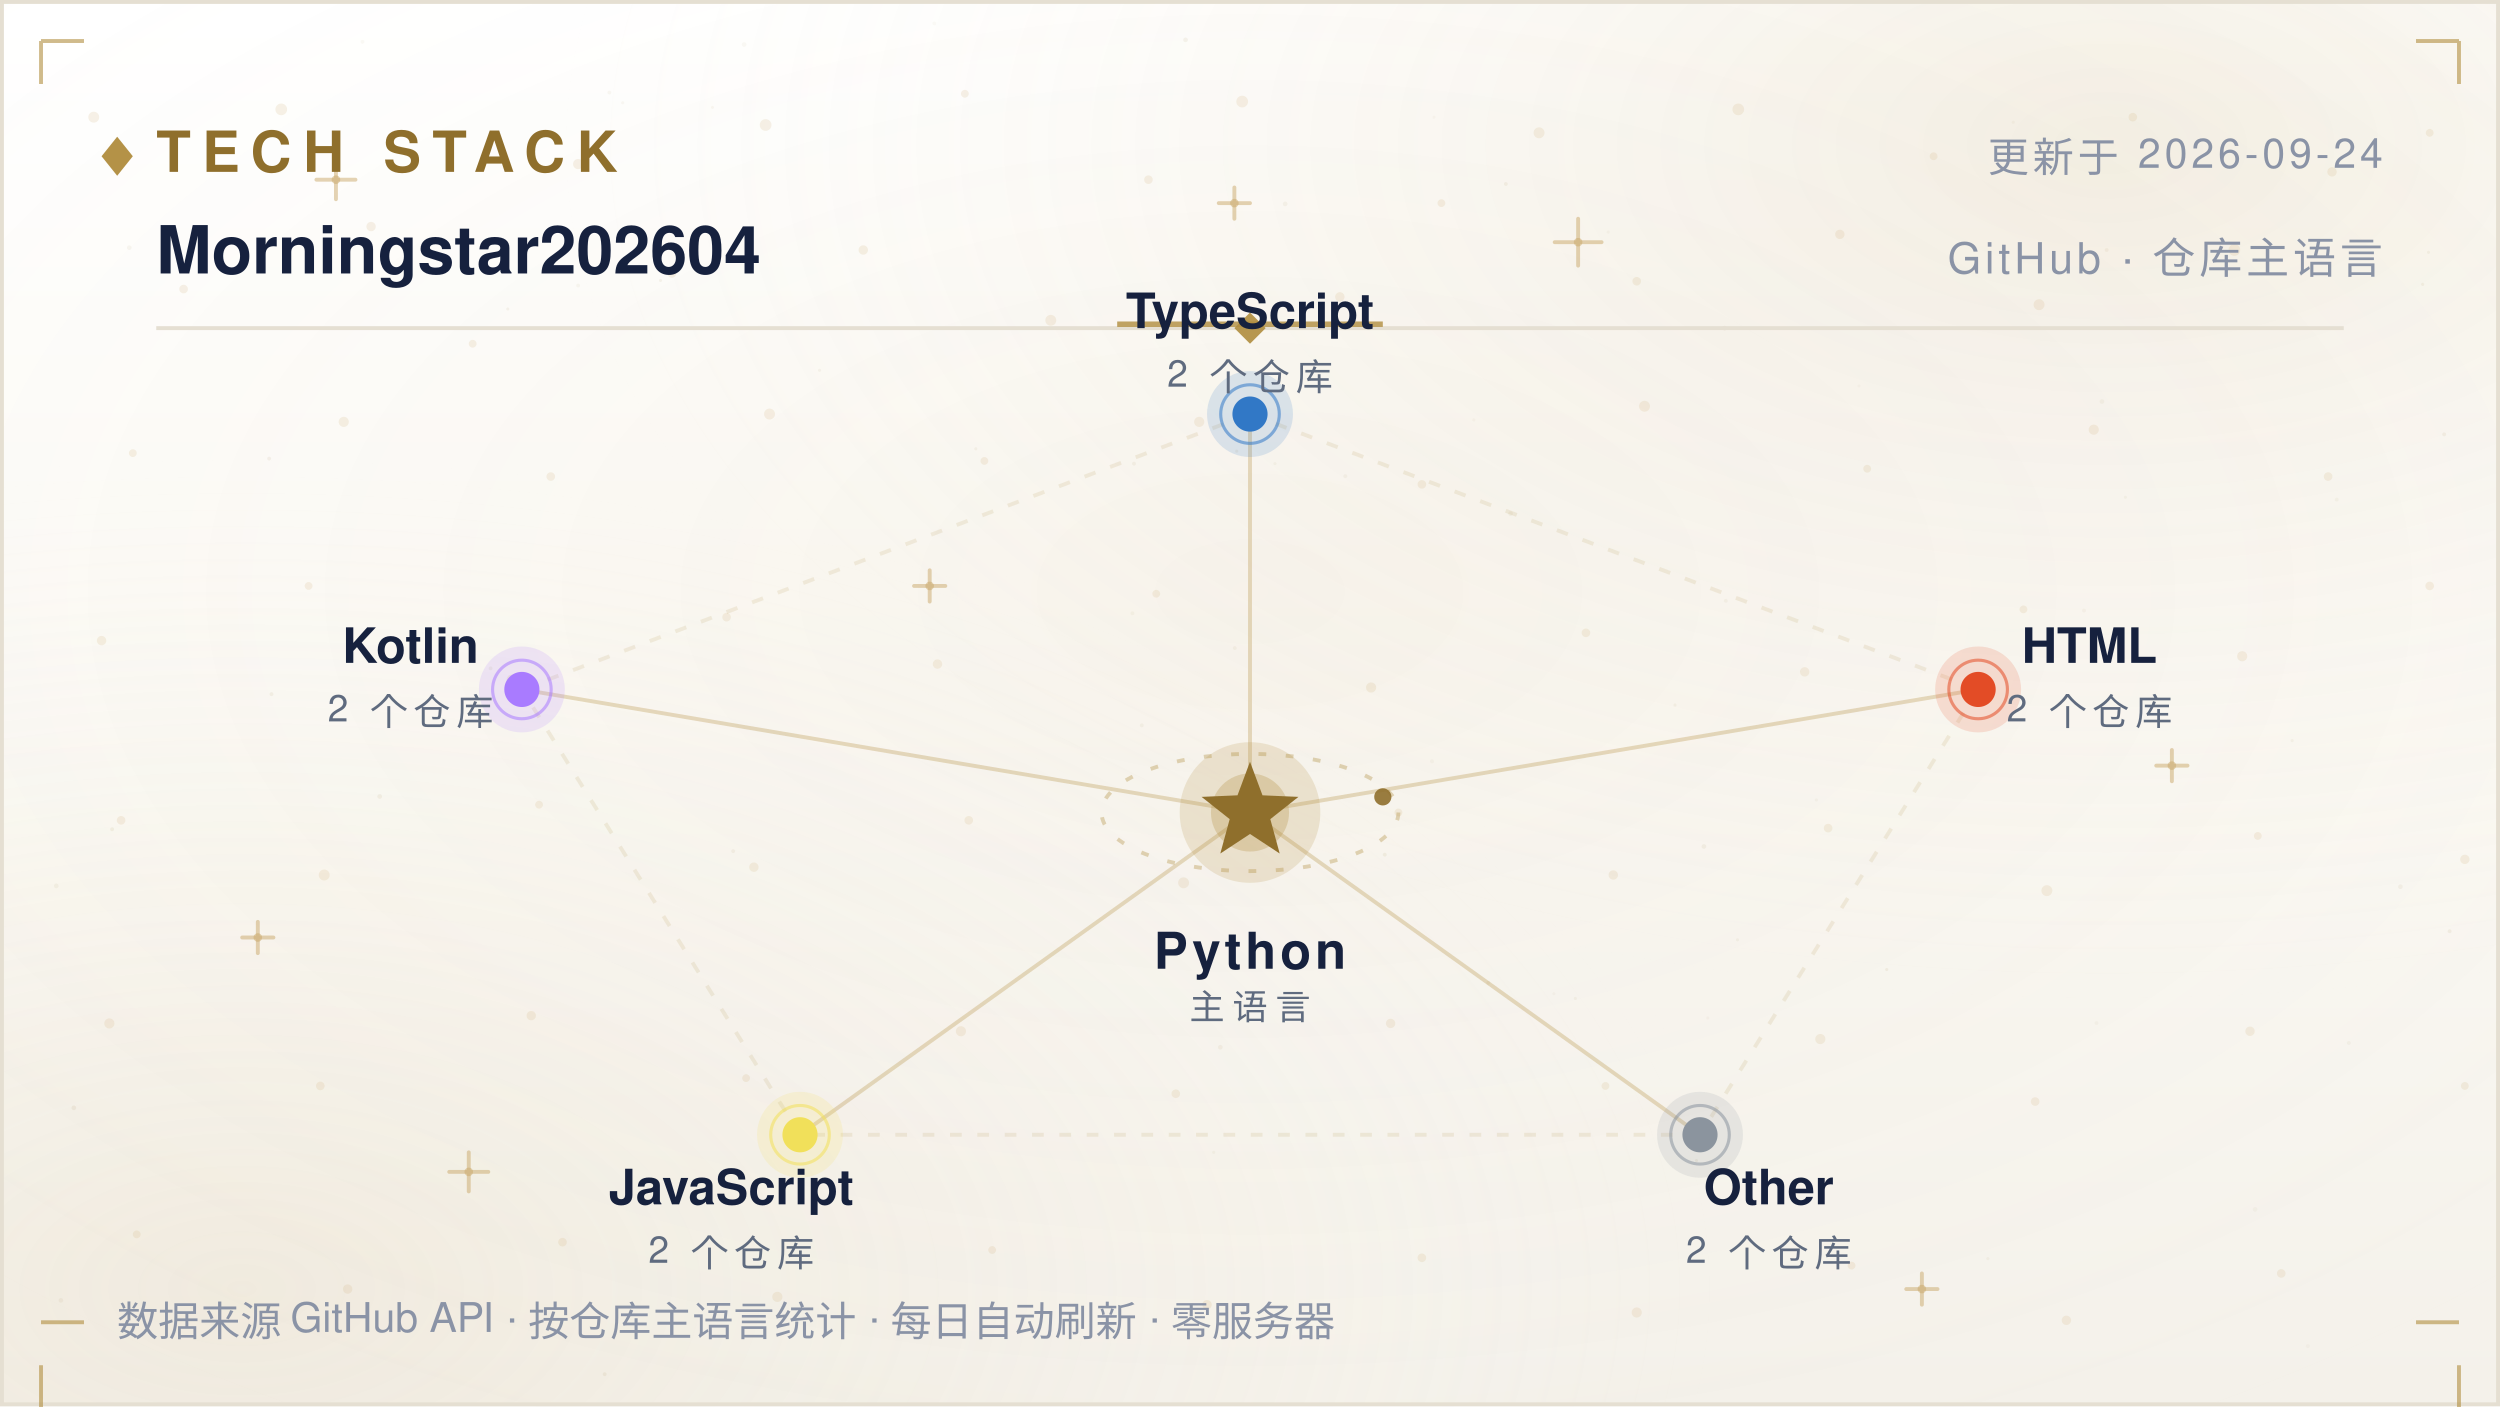
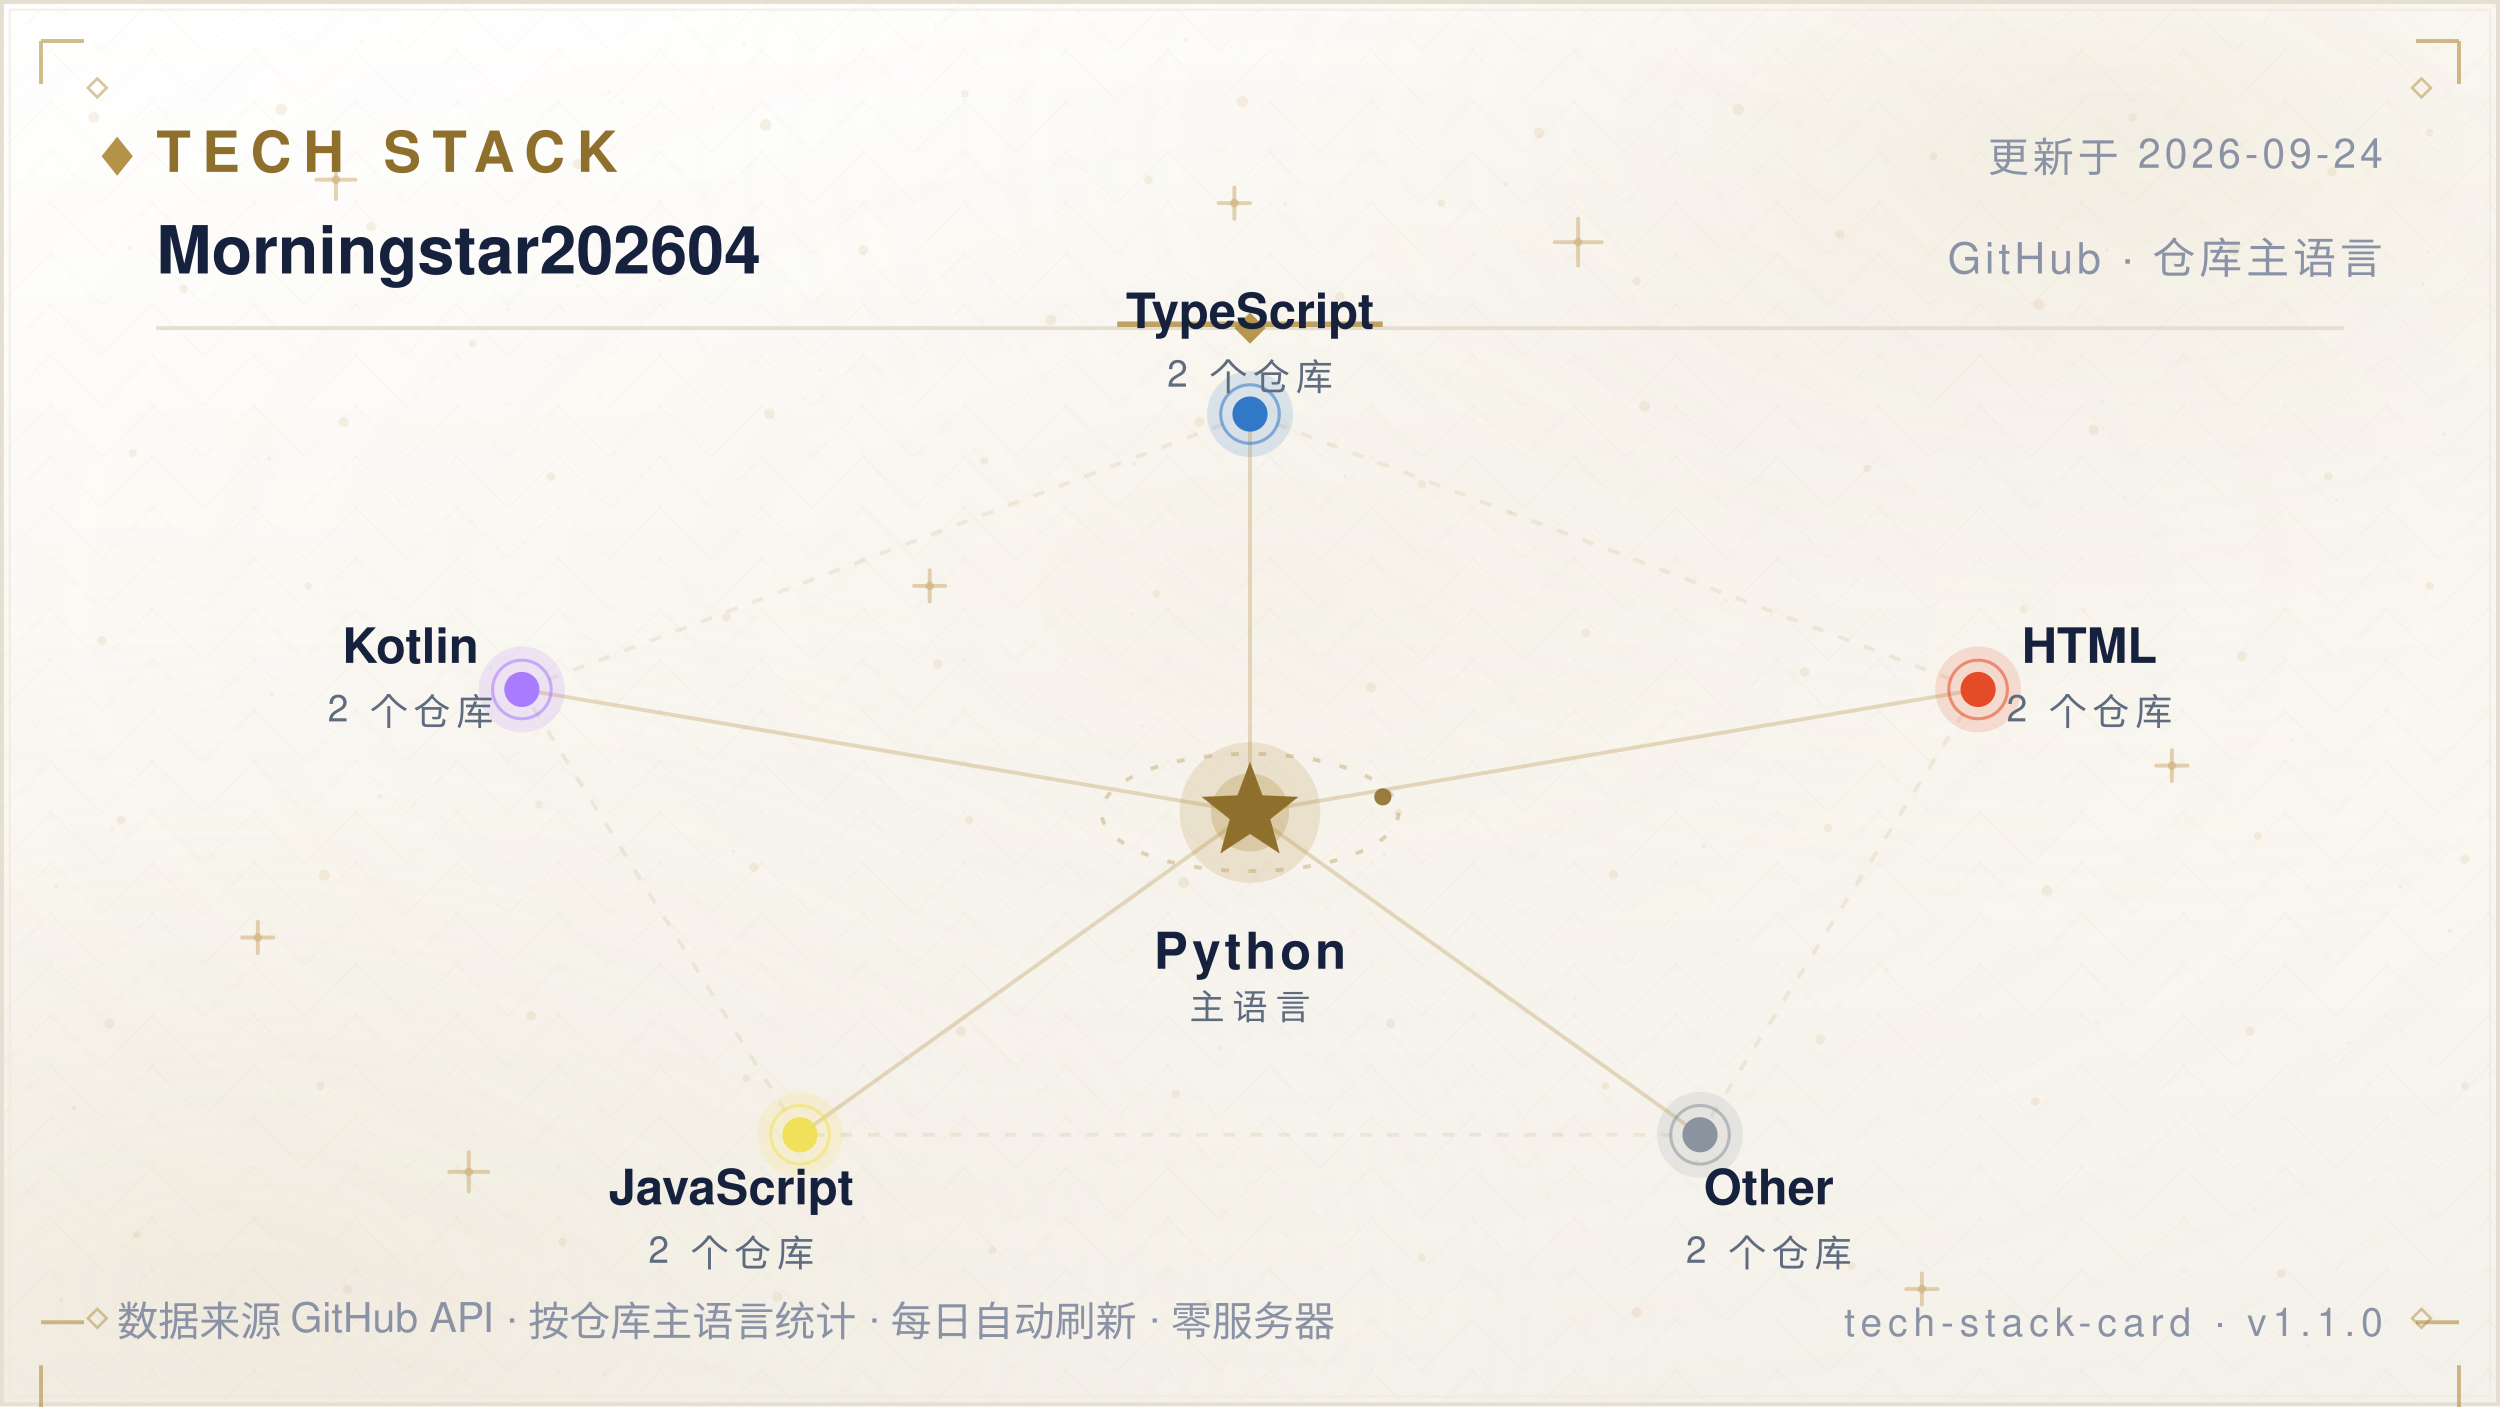
<svg xmlns="http://www.w3.org/2000/svg" width="640" height="360" viewBox="0 0 640 360" role="img" aria-label="Tech Stack — Morningstar202604">
  <defs>
    <linearGradient id="bg" x1="0" y1="0" x2="0" y2="1">
      <stop offset="0" stop-color="#FFFFFF" />
      <stop offset="0.5" stop-color="#FBF9F4" />
      <stop offset="1" stop-color="#F4F1EA" />
    </linearGradient>
    <radialGradient id="nebG" cx="0.84" cy="0.10" r="0.62">
      <stop offset="0" stop-color="#B08D3E" stop-opacity="0.14" />
      <stop offset="1" stop-color="#FFFFFF" stop-opacity="0" />
    </radialGradient>
    <radialGradient id="nebB" cx="0.10" cy="0.92" r="0.60">
      <stop offset="0" stop-color="#DCCBA8" stop-opacity="0.2" />
      <stop offset="1" stop-color="#FFFFFF" stop-opacity="0" />
    </radialGradient>
    <radialGradient id="glow" cx="0.5" cy="0.42" r="0.72">
      <stop offset="0" stop-color="#B08D3E" stop-opacity="0.06" />
      <stop offset="1" stop-color="#FFFFFF" stop-opacity="0" />
    </radialGradient>
+     <pattern id="fil1" width="26.0" height="13.0" patternUnits="userSpaceOnUse">
+       <path d="M13.0 0 L26.0 13.0 L13.0 26.0 L0 13.0 Z" fill="none" stroke="#B08D3E" stroke-width="0.5" opacity="0.035" />
+       <circle cx="13.0" cy="13.0" r="0.55" fill="#B08D3E" opacity="0.056" />
+       <circle cx="0" cy="0" r="0.35" fill="#B08D3E" opacity="0.035" />
+     </pattern>
  </defs>
  <rect width="640" height="360" fill="url(#bg)" />
  <rect width="640" height="360" fill="url(#nebG)" />
  <rect width="640" height="360" fill="url(#nebB)" />
  <rect width="640" height="360" fill="url(#glow)" />
+   <rect width="640" height="360" fill="url(#fil1)" />
  <circle cx="24" cy="30" r="1.4" fill="#C9A86A" opacity="0.16" />
  <circle cx="47" cy="74" r="1.1" fill="#C9A86A" opacity="0.16" />
  <circle cx="72" cy="28" r="1.5" fill="#C9A86A" opacity="0.16" />
  <circle cx="95" cy="58" r="1.2" fill="#C9A86A" opacity="0.16" />
  <circle cx="121" cy="88" r="1" fill="#C9A86A" opacity="0.16" />
  <circle cx="148" cy="42" r="1.3" fill="#C9A86A" opacity="0.16" />
  <circle cx="172" cy="70" r="1.1" fill="#C9A86A" opacity="0.16" />
  <circle cx="196" cy="32" r="1.5" fill="#C9A86A" opacity="0.16" />
  <circle cx="221" cy="64" r="1.2" fill="#C9A86A" opacity="0.16" />
  <circle cx="247" cy="24" r="1" fill="#C9A86A" opacity="0.16" />
  <circle cx="269" cy="82" r="1.4" fill="#C9A86A" opacity="0.16" />
  <circle cx="294" cy="46" r="1.1" fill="#C9A86A" opacity="0.16" />
  <circle cx="318" cy="26" r="1.5" fill="#C9A86A" opacity="0.16" />
  <circle cx="343" cy="76" r="1.2" fill="#C9A86A" opacity="0.16" />
  <circle cx="369" cy="52" r="1" fill="#C9A86A" opacity="0.16" />
  <circle cx="394" cy="34" r="1.4" fill="#C9A86A" opacity="0.16" />
  <circle cx="419" cy="72" r="1.1" fill="#C9A86A" opacity="0.16" />
  <circle cx="445" cy="28" r="1.5" fill="#C9A86A" opacity="0.16" />
  <circle cx="471" cy="60" r="1.2" fill="#C9A86A" opacity="0.16" />
  <circle cx="495" cy="40" r="1" fill="#C9A86A" opacity="0.16" />
  <circle cx="522" cy="78" r="1.4" fill="#C9A86A" opacity="0.16" />
  <circle cx="546" cy="30" r="1.1" fill="#C9A86A" opacity="0.16" />
  <circle cx="572" cy="64" r="1.5" fill="#C9A86A" opacity="0.16" />
  <circle cx="597" cy="44" r="1.2" fill="#C9A86A" opacity="0.16" />
  <circle cx="622" cy="34" r="1" fill="#C9A86A" opacity="0.16" />
  <circle cx="34" cy="116" r="1" fill="#C9A86A" opacity="0.16" />
  <circle cx="88" cy="108" r="1.3" fill="#C9A86A" opacity="0.16" />
  <circle cx="141" cy="122" r="1.1" fill="#C9A86A" opacity="0.16" />
  <circle cx="197" cy="106" r="1.4" fill="#C9A86A" opacity="0.16" />
  <circle cx="252" cy="118" r="1" fill="#C9A86A" opacity="0.16" />
  <circle cx="307" cy="108" r="1.3" fill="#C9A86A" opacity="0.16" />
  <circle cx="364" cy="124" r="1.1" fill="#C9A86A" opacity="0.16" />
  <circle cx="421" cy="104" r="1.4" fill="#C9A86A" opacity="0.16" />
  <circle cx="478" cy="120" r="1" fill="#C9A86A" opacity="0.16" />
  <circle cx="536" cy="110" r="1.3" fill="#C9A86A" opacity="0.16" />
  <circle cx="596" cy="122" r="1.1" fill="#C9A86A" opacity="0.16" />
  <circle cx="26" cy="164" r="1.2" fill="#C9A86A" opacity="0.16" />
  <circle cx="79" cy="150" r="1" fill="#C9A86A" opacity="0.16" />
  <circle cx="131" cy="174" r="1.3" fill="#C9A86A" opacity="0.16" />
  <circle cx="186" cy="158" r="1.1" fill="#C9A86A" opacity="0.16" />
  <circle cx="240" cy="170" r="1.2" fill="#C9A86A" opacity="0.16" />
  <circle cx="296" cy="152" r="1" fill="#C9A86A" opacity="0.16" />
  <circle cx="351" cy="176" r="1.3" fill="#C9A86A" opacity="0.16" />
  <circle cx="406" cy="162" r="1.1" fill="#C9A86A" opacity="0.16" />
  <circle cx="462" cy="172" r="1.2" fill="#C9A86A" opacity="0.16" />
  <circle cx="518" cy="156" r="1" fill="#C9A86A" opacity="0.16" />
  <circle cx="574" cy="168" r="1.3" fill="#C9A86A" opacity="0.16" />
  <circle cx="622" cy="150" r="1.1" fill="#C9A86A" opacity="0.16" />
  <circle cx="31" cy="210" r="1.1" fill="#C9A86A" opacity="0.16" />
  <circle cx="83" cy="224" r="1.4" fill="#C9A86A" opacity="0.16" />
  <circle cx="138" cy="206" r="1" fill="#C9A86A" opacity="0.16" />
  <circle cx="193" cy="222" r="1.2" fill="#C9A86A" opacity="0.16" />
  <circle cx="248" cy="210" r="1.1" fill="#C9A86A" opacity="0.16" />
  <circle cx="303" cy="226" r="1.4" fill="#C9A86A" opacity="0.16" />
  <circle cx="358" cy="208" r="1" fill="#C9A86A" opacity="0.16" />
  <circle cx="413" cy="224" r="1.2" fill="#C9A86A" opacity="0.16" />
  <circle cx="468" cy="212" r="1.1" fill="#C9A86A" opacity="0.16" />
  <circle cx="524" cy="228" r="1.4" fill="#C9A86A" opacity="0.16" />
  <circle cx="578" cy="214" r="1" fill="#C9A86A" opacity="0.16" />
  <circle cx="631" cy="220" r="1.2" fill="#C9A86A" opacity="0.16" />
  <circle cx="28" cy="262" r="1.3" fill="#C9A86A" opacity="0.16" />
  <circle cx="82" cy="278" r="1.1" fill="#C9A86A" opacity="0.16" />
  <circle cx="136" cy="260" r="1.2" fill="#C9A86A" opacity="0.16" />
  <circle cx="191" cy="276" r="1" fill="#C9A86A" opacity="0.16" />
  <circle cx="246" cy="264" r="1.3" fill="#C9A86A" opacity="0.16" />
  <circle cx="301" cy="280" r="1.1" fill="#C9A86A" opacity="0.16" />
  <circle cx="356" cy="262" r="1.2" fill="#C9A86A" opacity="0.16" />
  <circle cx="411" cy="278" r="1" fill="#C9A86A" opacity="0.16" />
  <circle cx="466" cy="266" r="1.3" fill="#C9A86A" opacity="0.16" />
  <circle cx="521" cy="282" r="1.1" fill="#C9A86A" opacity="0.16" />
  <circle cx="576" cy="264" r="1.2" fill="#C9A86A" opacity="0.16" />
  <circle cx="631" cy="278" r="1" fill="#C9A86A" opacity="0.16" />
  <circle cx="35" cy="316" r="1" fill="#C9A86A" opacity="0.16" />
  <circle cx="89" cy="330" r="1.2" fill="#C9A86A" opacity="0.16" />
  <circle cx="144" cy="318" r="1.1" fill="#C9A86A" opacity="0.16" />
  <circle cx="199" cy="332" r="1.3" fill="#C9A86A" opacity="0.16" />
  <circle cx="254" cy="320" r="1" fill="#C9A86A" opacity="0.16" />
  <circle cx="309" cy="334" r="1.2" fill="#C9A86A" opacity="0.16" />
  <circle cx="364" cy="322" r="1.1" fill="#C9A86A" opacity="0.16" />
  <circle cx="419" cy="336" r="1.3" fill="#C9A86A" opacity="0.16" />
  <circle cx="474" cy="324" r="1" fill="#C9A86A" opacity="0.16" />
  <circle cx="529" cy="338" r="1.2" fill="#C9A86A" opacity="0.16" />
  <circle cx="584" cy="326" r="1.1" fill="#C9A86A" opacity="0.16" />
  <path d="M81.0 46.0 H91.0 M86.0 41.0 V51.0" stroke="#C9A86A" stroke-width="1" stroke-linecap="round" opacity="0.5" />
  <circle cx="86.0" cy="46.0" r="1.1" fill="#C9A86A" opacity="0.5" />
  <path d="M234.0 150.0 H242.0 M238.0 146.0 V154.0" stroke="#C9A86A" stroke-width="1" stroke-linecap="round" opacity="0.5" />
  <circle cx="238.0" cy="150.0" r="1.1" fill="#C9A86A" opacity="0.5" />
  <path d="M398.0 62.0 H410.0 M404.0 56.0 V68.0" stroke="#C9A86A" stroke-width="1" stroke-linecap="round" opacity="0.5" />
  <circle cx="404.0" cy="62.0" r="1.1" fill="#C9A86A" opacity="0.5" />
  <path d="M552.0 196.0 H560.0 M556.0 192.0 V200.0" stroke="#C9A86A" stroke-width="1" stroke-linecap="round" opacity="0.5" />
  <circle cx="556.0" cy="196.0" r="1.1" fill="#C9A86A" opacity="0.5" />
  <path d="M115.0 300.0 H125.0 M120.0 295.0 V305.0" stroke="#C9A86A" stroke-width="1" stroke-linecap="round" opacity="0.5" />
  <circle cx="120.0" cy="300.0" r="1.1" fill="#C9A86A" opacity="0.5" />
  <path d="M488.0 330.0 H496.0 M492.0 326.0 V334.0" stroke="#C9A86A" stroke-width="1" stroke-linecap="round" opacity="0.5" />
  <circle cx="492.0" cy="330.0" r="1.1" fill="#C9A86A" opacity="0.5" />
  <path d="M312.0 52.0 H320.0 M316.0 48.0 V56.0" stroke="#C9A86A" stroke-width="1" stroke-linecap="round" opacity="0.5" />
  <circle cx="316.0" cy="52.0" r="1.1" fill="#C9A86A" opacity="0.5" />
  <path d="M62.0 240.0 H70.0 M66.0 236.0 V244.0" stroke="#C9A86A" stroke-width="1" stroke-linecap="round" opacity="0.5" />
  <circle cx="66.0" cy="240.0" r="1.1" fill="#C9A86A" opacity="0.5" />
  <circle cx="15.6" cy="332.9" r="0.6" fill="#8F6F2C" opacity="0.067" />
  <circle cx="97.2" cy="203.9" r="0.6" fill="#8F6F2C" opacity="0.076" />
  <circle cx="538.1" cy="102.8" r="0.6" fill="#8F6F2C" opacity="0.057" />
  <circle cx="344.4" cy="121.9" r="0.5" fill="#8F6F2C" opacity="0.057" />
  <circle cx="159.4" cy="26.3" r="0.4" fill="#8F6F2C" opacity="0.048" />
  <circle cx="28.7" cy="212.3" r="0.5" fill="#8F6F2C" opacity="0.080" />
  <circle cx="209.8" cy="94.8" r="0.4" fill="#8F6F2C" opacity="0.060" />
  <circle cx="316.1" cy="165.9" r="0.5" fill="#8F6F2C" opacity="0.057" />
  <circle cx="590.8" cy="344.6" r="0.5" fill="#8F6F2C" opacity="0.037" />
  <circle cx="539.3" cy="64.0" r="0.5" fill="#8F6F2C" opacity="0.068" />
  <circle cx="385.5" cy="47.1" r="0.5" fill="#8F6F2C" opacity="0.076" />
  <circle cx="292.3" cy="185.7" r="0.5" fill="#8F6F2C" opacity="0.060" />
  <circle cx="536.7" cy="261.9" r="0.5" fill="#8F6F2C" opacity="0.046" />
  <circle cx="377.3" cy="107.5" r="0.4" fill="#8F6F2C" opacity="0.041" />
  <circle cx="92.8" cy="10.7" r="0.5" fill="#8F6F2C" opacity="0.044" />
  <circle cx="354.5" cy="218.8" r="0.5" fill="#8F6F2C" opacity="0.080" />
  <circle cx="310.7" cy="295.0" r="0.4" fill="#8F6F2C" opacity="0.054" />
  <circle cx="601.3" cy="267.0" r="0.5" fill="#8F6F2C" opacity="0.054" />
  <circle cx="18.9" cy="283.6" r="0.6" fill="#8F6F2C" opacity="0.085" />
  <circle cx="312.4" cy="268.1" r="0.6" fill="#8F6F2C" opacity="0.069" />
  <circle cx="239.2" cy="6.0" r="0.5" fill="#8F6F2C" opacity="0.036" />
  <circle cx="436.2" cy="216.7" r="0.6" fill="#8F6F2C" opacity="0.071" />
  <circle cx="329.0" cy="52.2" r="0.6" fill="#8F6F2C" opacity="0.063" />
  <circle cx="625.7" cy="111.2" r="0.5" fill="#8F6F2C" opacity="0.075" />
  <circle cx="428.8" cy="180.5" r="0.4" fill="#8F6F2C" opacity="0.065" />
  <circle cx="169.1" cy="71.8" r="0.4" fill="#8F6F2C" opacity="0.073" />
  <circle cx="586.8" cy="189.6" r="0.4" fill="#8F6F2C" opacity="0.060" />
  <circle cx="598.2" cy="127.9" r="0.5" fill="#8F6F2C" opacity="0.054" />
  <circle cx="289.9" cy="157.0" r="0.5" fill="#8F6F2C" opacity="0.053" />
  <circle cx="315.7" cy="257.5" r="0.4" fill="#8F6F2C" opacity="0.054" />
  <circle cx="154.8" cy="351.8" r="0.5" fill="#8F6F2C" opacity="0.080" />
  <circle cx="411.7" cy="59.4" r="0.4" fill="#8F6F2C" opacity="0.043" />
  <circle cx="465.0" cy="204.8" r="0.4" fill="#8F6F2C" opacity="0.048" />
  <circle cx="533.5" cy="156.3" r="0.5" fill="#8F6F2C" opacity="0.050" />
  <circle cx="621.7" cy="64.6" r="0.4" fill="#8F6F2C" opacity="0.064" />
  <circle cx="14.4" cy="226.8" r="0.6" fill="#8F6F2C" opacity="0.064" />
  <circle cx="68.9" cy="117.4" r="0.5" fill="#8F6F2C" opacity="0.076" />
  <circle cx="182.4" cy="27.5" r="0.4" fill="#8F6F2C" opacity="0.047" />
  <circle cx="125.6" cy="171.1" r="0.5" fill="#8F6F2C" opacity="0.081" />
  <circle cx="367.1" cy="30.0" r="0.4" fill="#8F6F2C" opacity="0.039" />
  <circle cx="441.5" cy="84.0" r="0.6" fill="#8F6F2C" opacity="0.085" />
  <circle cx="69.5" cy="177.7" r="0.5" fill="#8F6F2C" opacity="0.078" />
  <circle cx="627.1" cy="238.4" r="0.5" fill="#8F6F2C" opacity="0.081" />
  <circle cx="620.2" cy="72.8" r="0.4" fill="#8F6F2C" opacity="0.078" />
  <circle cx="508.9" cy="322.2" r="0.4" fill="#8F6F2C" opacity="0.055" />
  <circle cx="403.3" cy="255.6" r="0.4" fill="#8F6F2C" opacity="0.061" />
  <circle cx="381.0" cy="251.6" r="0.5" fill="#8F6F2C" opacity="0.078" />
  <circle cx="33.1" cy="63.4" r="0.6" fill="#8F6F2C" opacity="0.059" />
  <circle cx="249.8" cy="114.9" r="0.4" fill="#8F6F2C" opacity="0.066" />
  <circle cx="434.3" cy="297.1" r="0.4" fill="#8F6F2C" opacity="0.082" />
  <circle cx="437.2" cy="260.6" r="0.4" fill="#8F6F2C" opacity="0.040" />
  <circle cx="577.3" cy="309.6" r="0.6" fill="#8F6F2C" opacity="0.044" />
  <circle cx="366.6" cy="194.9" r="0.5" fill="#8F6F2C" opacity="0.044" />
  <circle cx="444.8" cy="240.6" r="0.4" fill="#8F6F2C" opacity="0.060" />
  <circle cx="316.6" cy="115.5" r="0.4" fill="#8F6F2C" opacity="0.076" />
  <circle cx="148.0" cy="73.1" r="0.5" fill="#8F6F2C" opacity="0.053" />
  <circle cx="326.4" cy="118.7" r="0.4" fill="#8F6F2C" opacity="0.054" />
  <circle cx="515.4" cy="31.3" r="0.4" fill="#8F6F2C" opacity="0.047" />
  <circle cx="182.8" cy="84.2" r="0.4" fill="#8F6F2C" opacity="0.039" />
  <circle cx="475.9" cy="98.8" r="0.4" fill="#8F6F2C" opacity="0.037" />
  <circle cx="441.8" cy="153.8" r="0.5" fill="#8F6F2C" opacity="0.057" />
  <circle cx="386.7" cy="131.5" r="0.6" fill="#8F6F2C" opacity="0.059" />
  <circle cx="303.5" cy="10.2" r="0.6" fill="#8F6F2C" opacity="0.074" />
  <circle cx="544.1" cy="127.3" r="0.4" fill="#8F6F2C" opacity="0.054" />
  <circle cx="156.0" cy="23.7" r="0.5" fill="#8F6F2C" opacity="0.051" />
  <circle cx="614.5" cy="227.0" r="0.6" fill="#8F6F2C" opacity="0.068" />
  <circle cx="397.8" cy="254.4" r="0.4" fill="#8F6F2C" opacity="0.042" />
  <circle cx="190.5" cy="11.4" r="0.6" fill="#8F6F2C" opacity="0.043" />
  <circle cx="483.0" cy="248.2" r="0.4" fill="#8F6F2C" opacity="0.085" />
  <circle cx="187.7" cy="217.9" r="0.5" fill="#8F6F2C" opacity="0.067" />
  <circle cx="290.3" cy="118.7" r="0.5" fill="#8F6F2C" opacity="0.068" />
  <circle cx="130.0" cy="79.1" r="0.4" fill="#8F6F2C" opacity="0.074" />
  <rect x="0.5" y="0.5" width="639" height="359" fill="none" stroke="#E5DFD2" stroke-width="1" />
+   <rect x="2.5" y="2.5" width="635" height="355" fill="none" stroke="#EDE7DA" stroke-width="0.6" opacity="0.55" />
  <path d="M10.5 10.5 h11 M10.5 10.5 v11" fill="none" stroke="#B08D3E" stroke-width="1" opacity="0.6" />
  <path d="M618.5 10.5 h11 M629.5 10.5 v11" fill="none" stroke="#B08D3E" stroke-width="1" opacity="0.6" />
  <path d="M10.5 338.5 h11 M10.5 349.5 v11" fill="none" stroke="#B08D3E" stroke-width="1" opacity="0.6" />
  <path d="M618.5 338.5 h11 M629.5 349.5 v11" fill="none" stroke="#B08D3E" stroke-width="1" opacity="0.6" />
+   <path d="M22.5 22.5 l2.4 -2.4 l2.4 2.4 l-2.4 2.4 z" fill="none" stroke="#B08D3E" stroke-width="0.7" opacity="0.5" />
+   <path d="M617.5 22.5 l2.4 -2.4 l2.4 2.4 l-2.4 2.4 z" fill="none" stroke="#B08D3E" stroke-width="0.7" opacity="0.5" />
+   <path d="M22.5 337.5 l2.4 -2.4 l2.4 2.4 l-2.4 2.4 z" fill="none" stroke="#B08D3E" stroke-width="0.7" opacity="0.5" />
+   <path d="M617.5 337.5 l2.4 -2.4 l2.4 2.4 l-2.4 2.4 z" fill="none" stroke="#B08D3E" stroke-width="0.7" opacity="0.5" />
  <path d="M26 40 l4 -5 l4 5 l-4 5 z" fill="#B08D3E" opacity="0.95" />
  <text x="40" y="44" font-family="'Segoe UI',Helvetica,Arial,'PingFang SC','Microsoft YaHei',sans-serif" font-size="14.5" font-weight="700" letter-spacing="3" fill="#8F6F2C">TECH STACK</text>
  <text x="610" y="44" text-anchor="end" font-family="'Segoe UI',Helvetica,Arial,'PingFang SC','Microsoft YaHei',sans-serif" font-size="10.5" letter-spacing="1" fill="#8A93A6">更新于 2026-09-24</text>
  <text x="40" y="70" font-family="'Segoe UI',Helvetica,Arial,'PingFang SC','Microsoft YaHei',sans-serif" font-size="17" font-weight="600" fill="#16213E">Morningstar202604</text>
  <text x="610" y="70" text-anchor="end" font-family="'Segoe UI',Helvetica,Arial,'PingFang SC','Microsoft YaHei',sans-serif" font-size="11" letter-spacing="1" fill="#8A93A6">GitHub · 仓库主语言</text>
  <line x1="40" y1="84" x2="600" y2="84" stroke="#E5DFD2" stroke-width="1" />
  <line x1="286" y1="83" x2="354" y2="83" stroke="#B08D3E" stroke-width="1.4" opacity="0.8" />
  <path d="M320 80 l4 4 l-4 4 l-4 -4 z" fill="#B08D3E" opacity="0.9" />
  <line x1="320.0" y1="208.0" x2="320.0" y2="106.0" stroke="#B08D3E" stroke-opacity="0.30" stroke-width="1" />
  <circle cx="320.0" cy="106.0" r="1.4" fill="#B08D3E" opacity="0.8" />
  <line x1="320.0" y1="208.0" x2="506.4" y2="176.5" stroke="#B08D3E" stroke-opacity="0.30" stroke-width="1" />
  <circle cx="506.4" cy="176.5" r="1.4" fill="#B08D3E" opacity="0.8" />
  <line x1="320.0" y1="208.0" x2="435.2" y2="290.5" stroke="#B08D3E" stroke-opacity="0.30" stroke-width="1" />
  <circle cx="435.2" cy="290.5" r="1.4" fill="#B08D3E" opacity="0.8" />
  <line x1="320.0" y1="208.0" x2="204.8" y2="290.5" stroke="#B08D3E" stroke-opacity="0.30" stroke-width="1" />
  <circle cx="204.8" cy="290.5" r="1.4" fill="#B08D3E" opacity="0.8" />
  <line x1="320.0" y1="208.0" x2="133.6" y2="176.5" stroke="#B08D3E" stroke-opacity="0.30" stroke-width="1" />
  <circle cx="133.6" cy="176.5" r="1.4" fill="#B08D3E" opacity="0.8" />
  <line x1="320.0" y1="106.0" x2="506.4" y2="176.5" stroke="#B08D3E" stroke-opacity="0.13" stroke-width="1" stroke-dasharray="3 4" />
  <line x1="506.4" y1="176.5" x2="435.2" y2="290.5" stroke="#B08D3E" stroke-opacity="0.13" stroke-width="1" stroke-dasharray="3 4" />
  <line x1="435.2" y1="290.5" x2="204.8" y2="290.5" stroke="#B08D3E" stroke-opacity="0.13" stroke-width="1" stroke-dasharray="3 4" />
  <line x1="204.8" y1="290.5" x2="133.6" y2="176.5" stroke="#B08D3E" stroke-opacity="0.13" stroke-width="1" stroke-dasharray="3 4" />
  <line x1="133.6" y1="176.5" x2="320.0" y2="106.0" stroke="#B08D3E" stroke-opacity="0.13" stroke-width="1" stroke-dasharray="3 4" />
  <ellipse cx="320" cy="208" rx="38" ry="15" fill="none" stroke="#B08D3E" stroke-opacity="0.35" stroke-width="1" stroke-dasharray="2 5" />
  <circle cx="354" cy="204" r="2.2" fill="#8F6F2C" opacity="0.9" />
  <circle cx="320" cy="208" r="18" fill="#B08D3E" opacity="0.18" />
  <circle cx="320" cy="208" r="10" fill="#B08D3E" opacity="0.28" />
  <polygon points="320.0,195.0 323.2,203.6 332.4,204.0 325.2,209.7 327.6,218.5 320.0,213.5 312.4,218.5 314.8,209.7 307.6,204.0 316.8,203.6" fill="#8F6F2C" />
  <text x="320" y="248" text-anchor="middle" font-family="'Segoe UI',Helvetica,Arial,'PingFang SC','Microsoft YaHei',sans-serif" font-size="13" font-weight="700" letter-spacing="1" fill="#16213E">Python</text>
  <text x="320" y="261" text-anchor="middle" font-family="'Segoe UI',Helvetica,Arial,'PingFang SC','Microsoft YaHei',sans-serif" font-size="9" letter-spacing="2" fill="#5F6B7F">主语言</text>
  <circle cx="320.0" cy="106.0" r="11" fill="#3178C6" opacity="0.16" />
  <circle cx="320.0" cy="106.0" r="4.5" fill="#3178C6" />
  <circle cx="320.0" cy="106.0" r="7.5" fill="none" stroke="#3178C6" stroke-opacity="0.55" stroke-width="0.8" />
  <text x="320.0" y="84.0" text-anchor="middle" font-family="'Segoe UI',Helvetica,Arial,'PingFang SC','Microsoft YaHei',sans-serif" font-size="12.5" font-weight="600" fill="#16213E">TypeScript</text>
  <text x="320.0" y="99.0" text-anchor="middle" font-family="'Segoe UI',Helvetica,Arial,'PingFang SC','Microsoft YaHei',sans-serif" font-size="9.5" letter-spacing="1.5" fill="#5F6B7F">2 个仓库</text>
  <circle cx="506.4" cy="176.5" r="11" fill="#E34C26" opacity="0.16" />
  <circle cx="506.4" cy="176.5" r="4.5" fill="#E34C26" />
  <circle cx="506.4" cy="176.5" r="7.5" fill="none" stroke="#E34C26" stroke-opacity="0.55" stroke-width="0.8" />
  <text x="534.9" y="169.7" text-anchor="middle" font-family="'Segoe UI',Helvetica,Arial,'PingFang SC','Microsoft YaHei',sans-serif" font-size="12.5" font-weight="600" fill="#16213E">HTML</text>
  <text x="534.9" y="184.7" text-anchor="middle" font-family="'Segoe UI',Helvetica,Arial,'PingFang SC','Microsoft YaHei',sans-serif" font-size="9.5" letter-spacing="1.5" fill="#5F6B7F">2 个仓库</text>
  <circle cx="435.2" cy="290.5" r="11" fill="#8B949E" opacity="0.16" />
  <circle cx="435.2" cy="290.5" r="4.5" fill="#8B949E" />
  <circle cx="435.2" cy="290.5" r="7.5" fill="none" stroke="#8B949E" stroke-opacity="0.55" stroke-width="0.8" />
  <text x="452.8" y="308.3" text-anchor="middle" font-family="'Segoe UI',Helvetica,Arial,'PingFang SC','Microsoft YaHei',sans-serif" font-size="12.5" font-weight="600" fill="#16213E">Other</text>
  <text x="452.8" y="323.3" text-anchor="middle" font-family="'Segoe UI',Helvetica,Arial,'PingFang SC','Microsoft YaHei',sans-serif" font-size="9.5" letter-spacing="1.5" fill="#5F6B7F">2 个仓库</text>
  <circle cx="204.8" cy="290.5" r="11" fill="#F1E05A" opacity="0.16" />
  <circle cx="204.8" cy="290.5" r="4.5" fill="#F1E05A" />
  <circle cx="204.8" cy="290.5" r="7.5" fill="none" stroke="#F1E05A" stroke-opacity="0.55" stroke-width="0.8" />
  <text x="187.2" y="308.3" text-anchor="middle" font-family="'Segoe UI',Helvetica,Arial,'PingFang SC','Microsoft YaHei',sans-serif" font-size="12.5" font-weight="600" fill="#16213E">JavaScript</text>
  <text x="187.2" y="323.3" text-anchor="middle" font-family="'Segoe UI',Helvetica,Arial,'PingFang SC','Microsoft YaHei',sans-serif" font-size="9.5" letter-spacing="1.5" fill="#5F6B7F">2 个仓库</text>
  <circle cx="133.6" cy="176.5" r="11" fill="#A97BFF" opacity="0.16" />
  <circle cx="133.6" cy="176.5" r="4.5" fill="#A97BFF" />
  <circle cx="133.6" cy="176.5" r="7.5" fill="none" stroke="#A97BFF" stroke-opacity="0.55" stroke-width="0.8" />
  <text x="105.1" y="169.7" text-anchor="middle" font-family="'Segoe UI',Helvetica,Arial,'PingFang SC','Microsoft YaHei',sans-serif" font-size="12.5" font-weight="600" fill="#16213E">Kotlin</text>
  <text x="105.1" y="184.7" text-anchor="middle" font-family="'Segoe UI',Helvetica,Arial,'PingFang SC','Microsoft YaHei',sans-serif" font-size="9.5" letter-spacing="1.5" fill="#5F6B7F">2 个仓库</text>
  <text x="30" y="342" font-family="'Segoe UI',Helvetica,Arial,'PingFang SC','Microsoft YaHei',sans-serif" font-size="10.5" fill="#8A93A6">数据来源 GitHub API · 按仓库主语言统计 · 每日自动刷新 · 零服务器</text>
+   <text x="610" y="342" text-anchor="end" font-family="'Segoe UI',Helvetica,Arial,'PingFang SC','Microsoft YaHei',sans-serif" font-size="10" letter-spacing="1.5" fill="#8A93A6">tech-stack-card · v1.1.0</text>
</svg>
